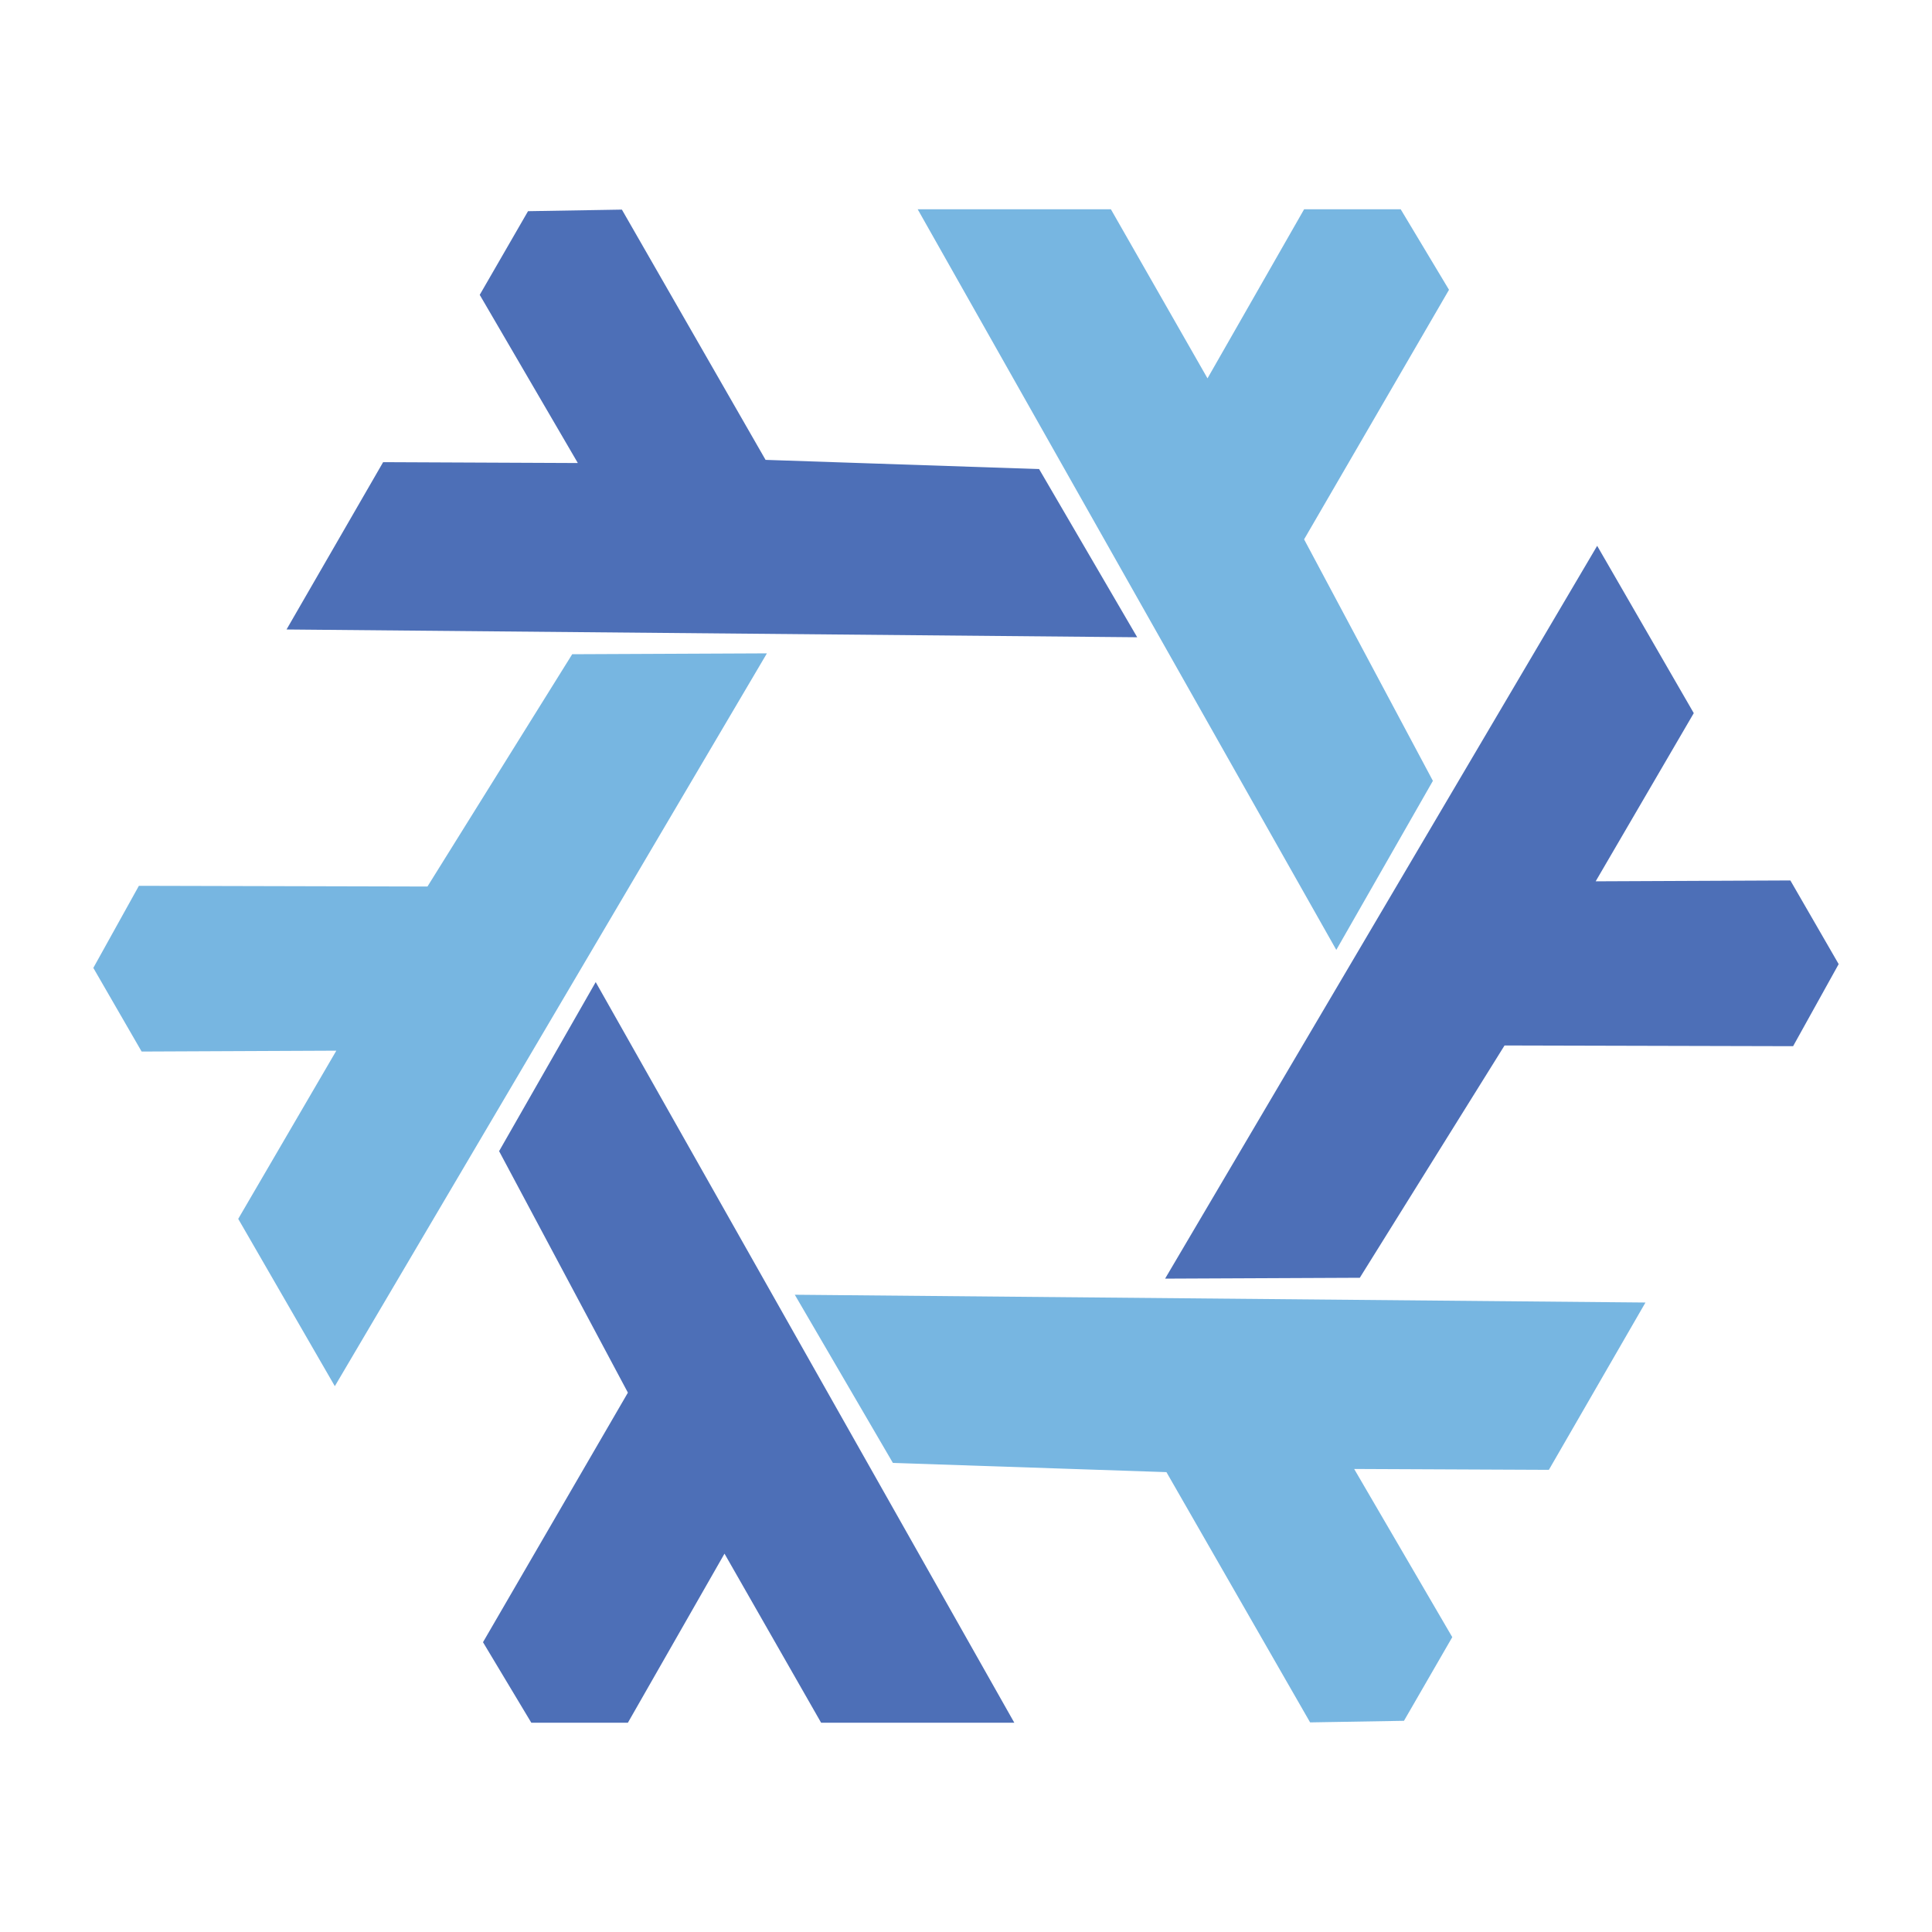
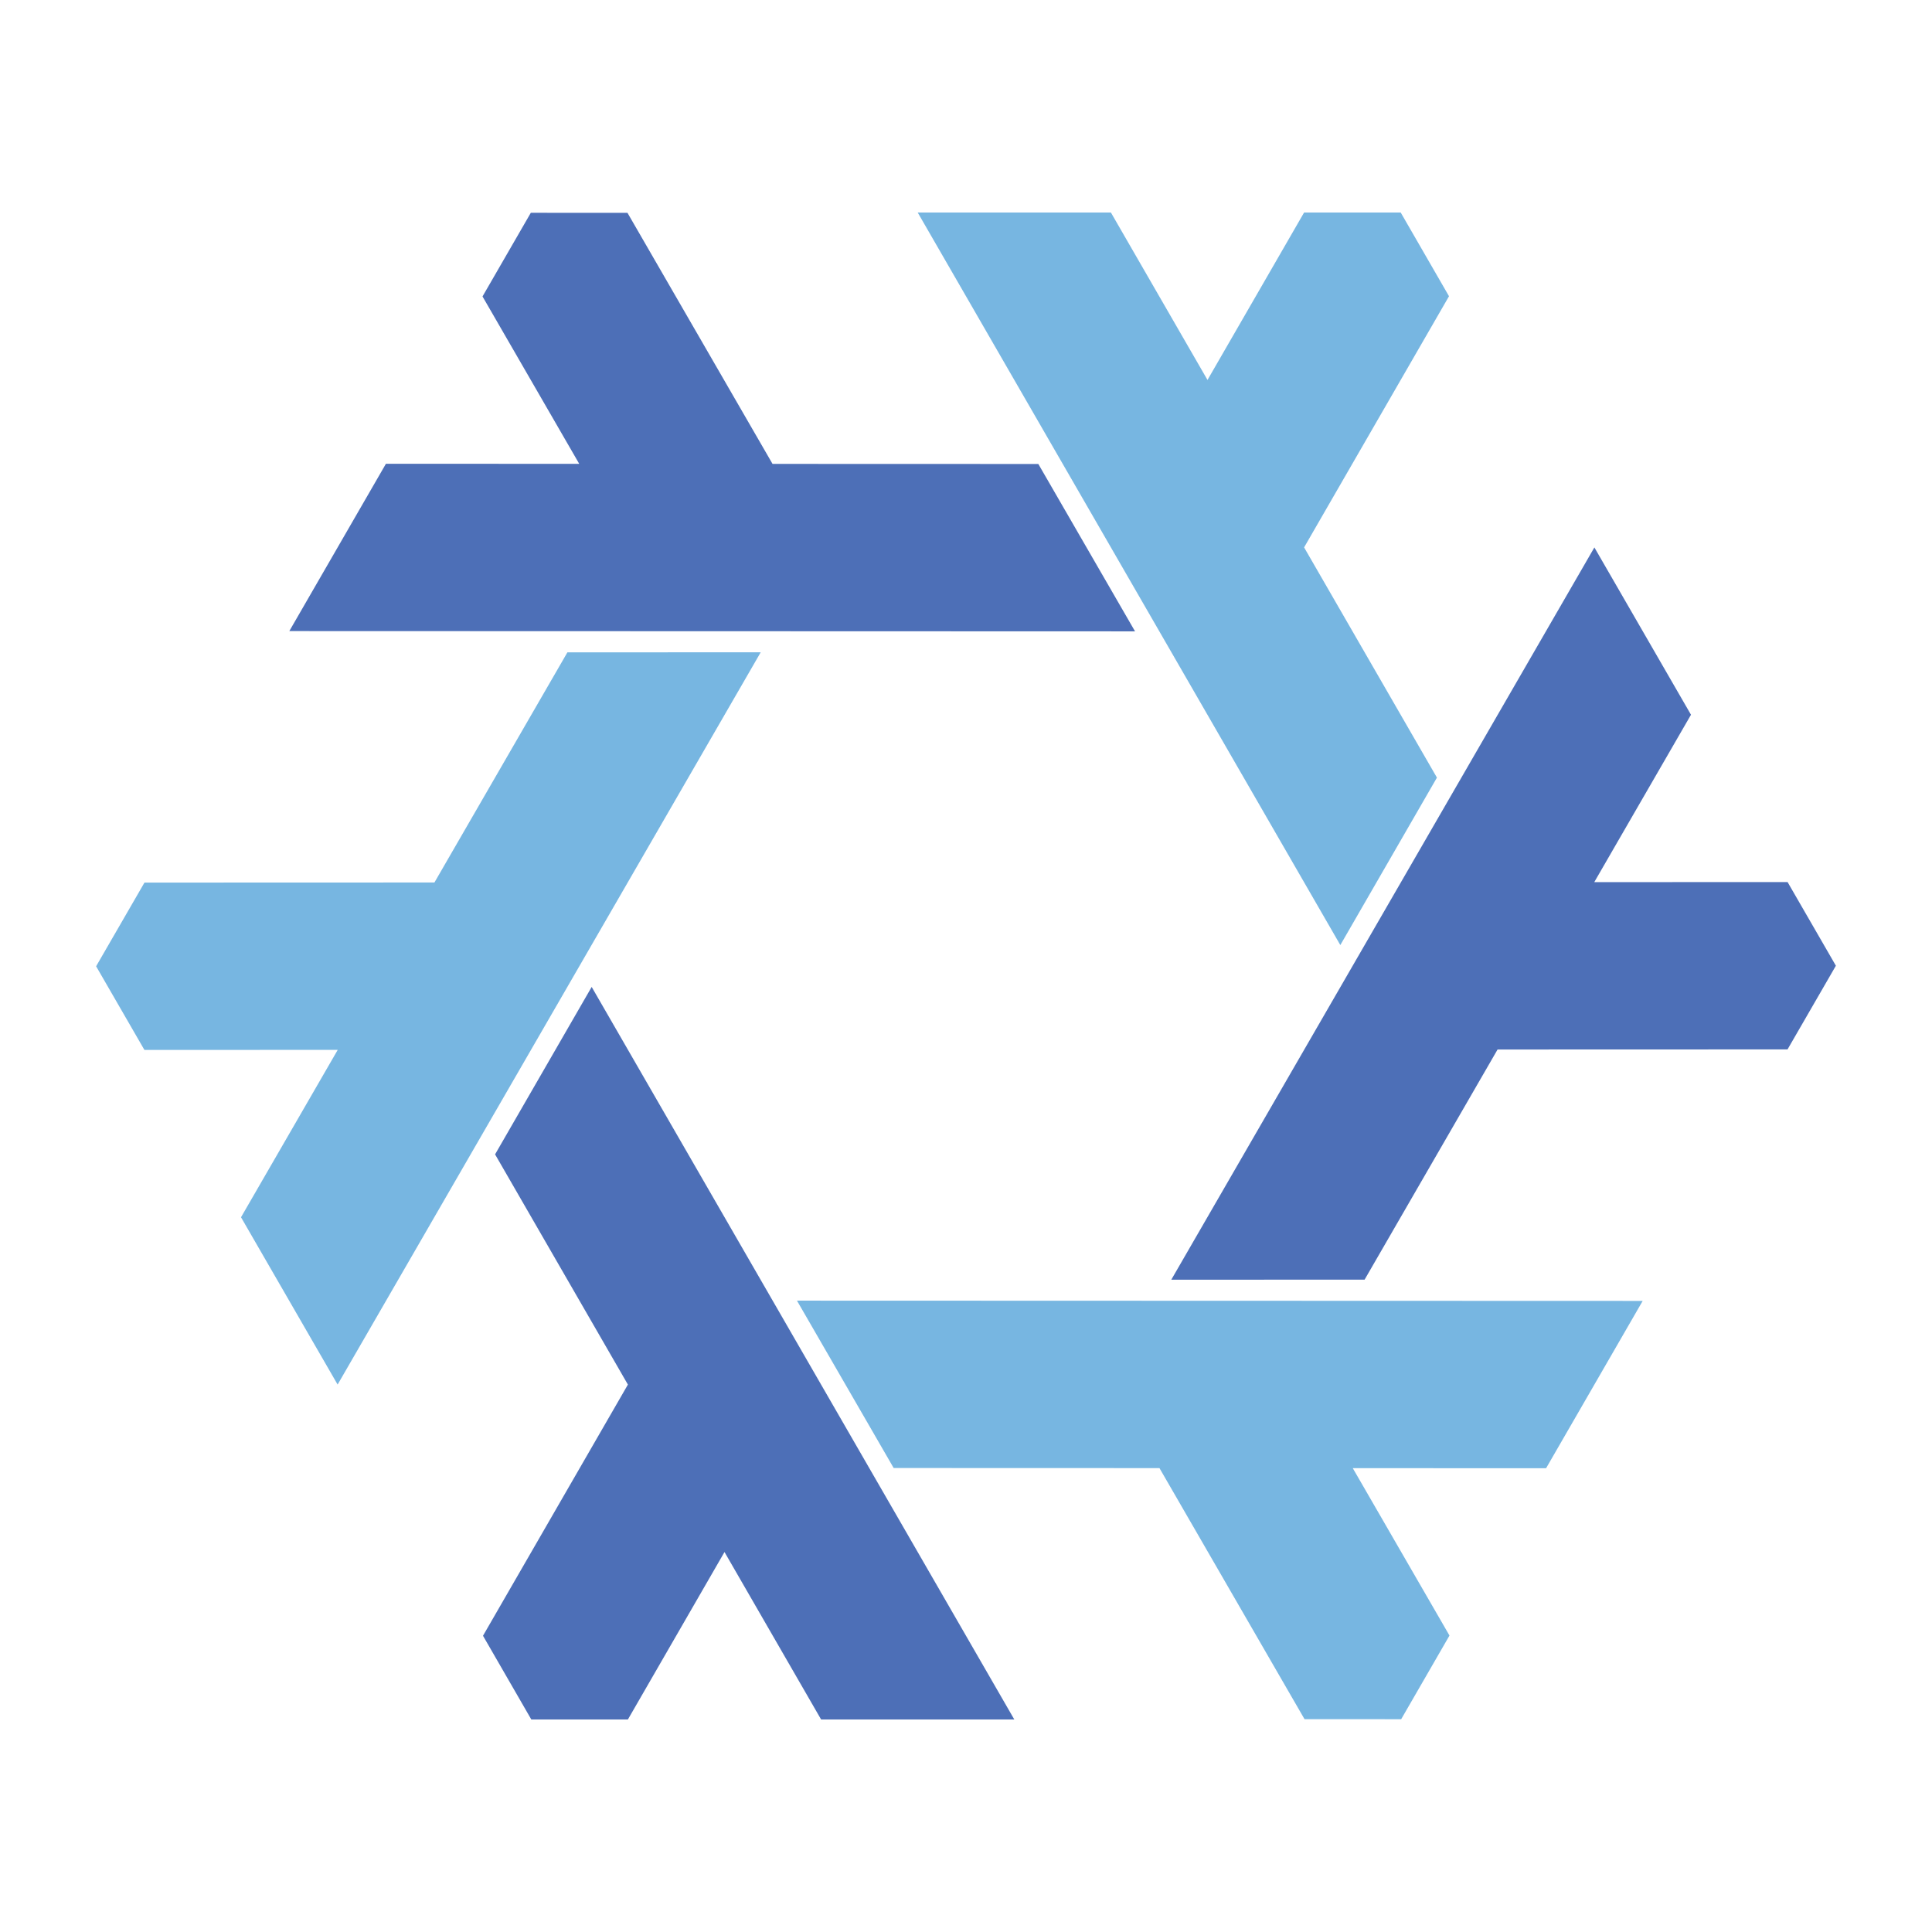
- <svg xmlns="http://www.w3.org/2000/svg" viewBox="-120 -120 240 240">
+ <svg xmlns="http://www.w3.org/2000/svg" viewBox="-1200 -1200 2400 2400">
  <defs>
-     <path id="a" d="m-58 23 12-21L6 94h-24l-12-21-12 21h-12l-6-10 18-31z" />
+     <path id="a" d="m-585 234 120-208L60 936h-240l-120-208-120 208h-120l-60-104 180-312z" />
    <g id="b">
      <use href="#a" />
      <use href="#a" transform="rotate(120)" />
      <use href="#a" transform="rotate(240)" />
    </g>
  </defs>
  <use fill="#4d6fb7" href="#b" />
  <use fill="#77b6e1" href="#b" transform="rotate(60)" />
</svg>
